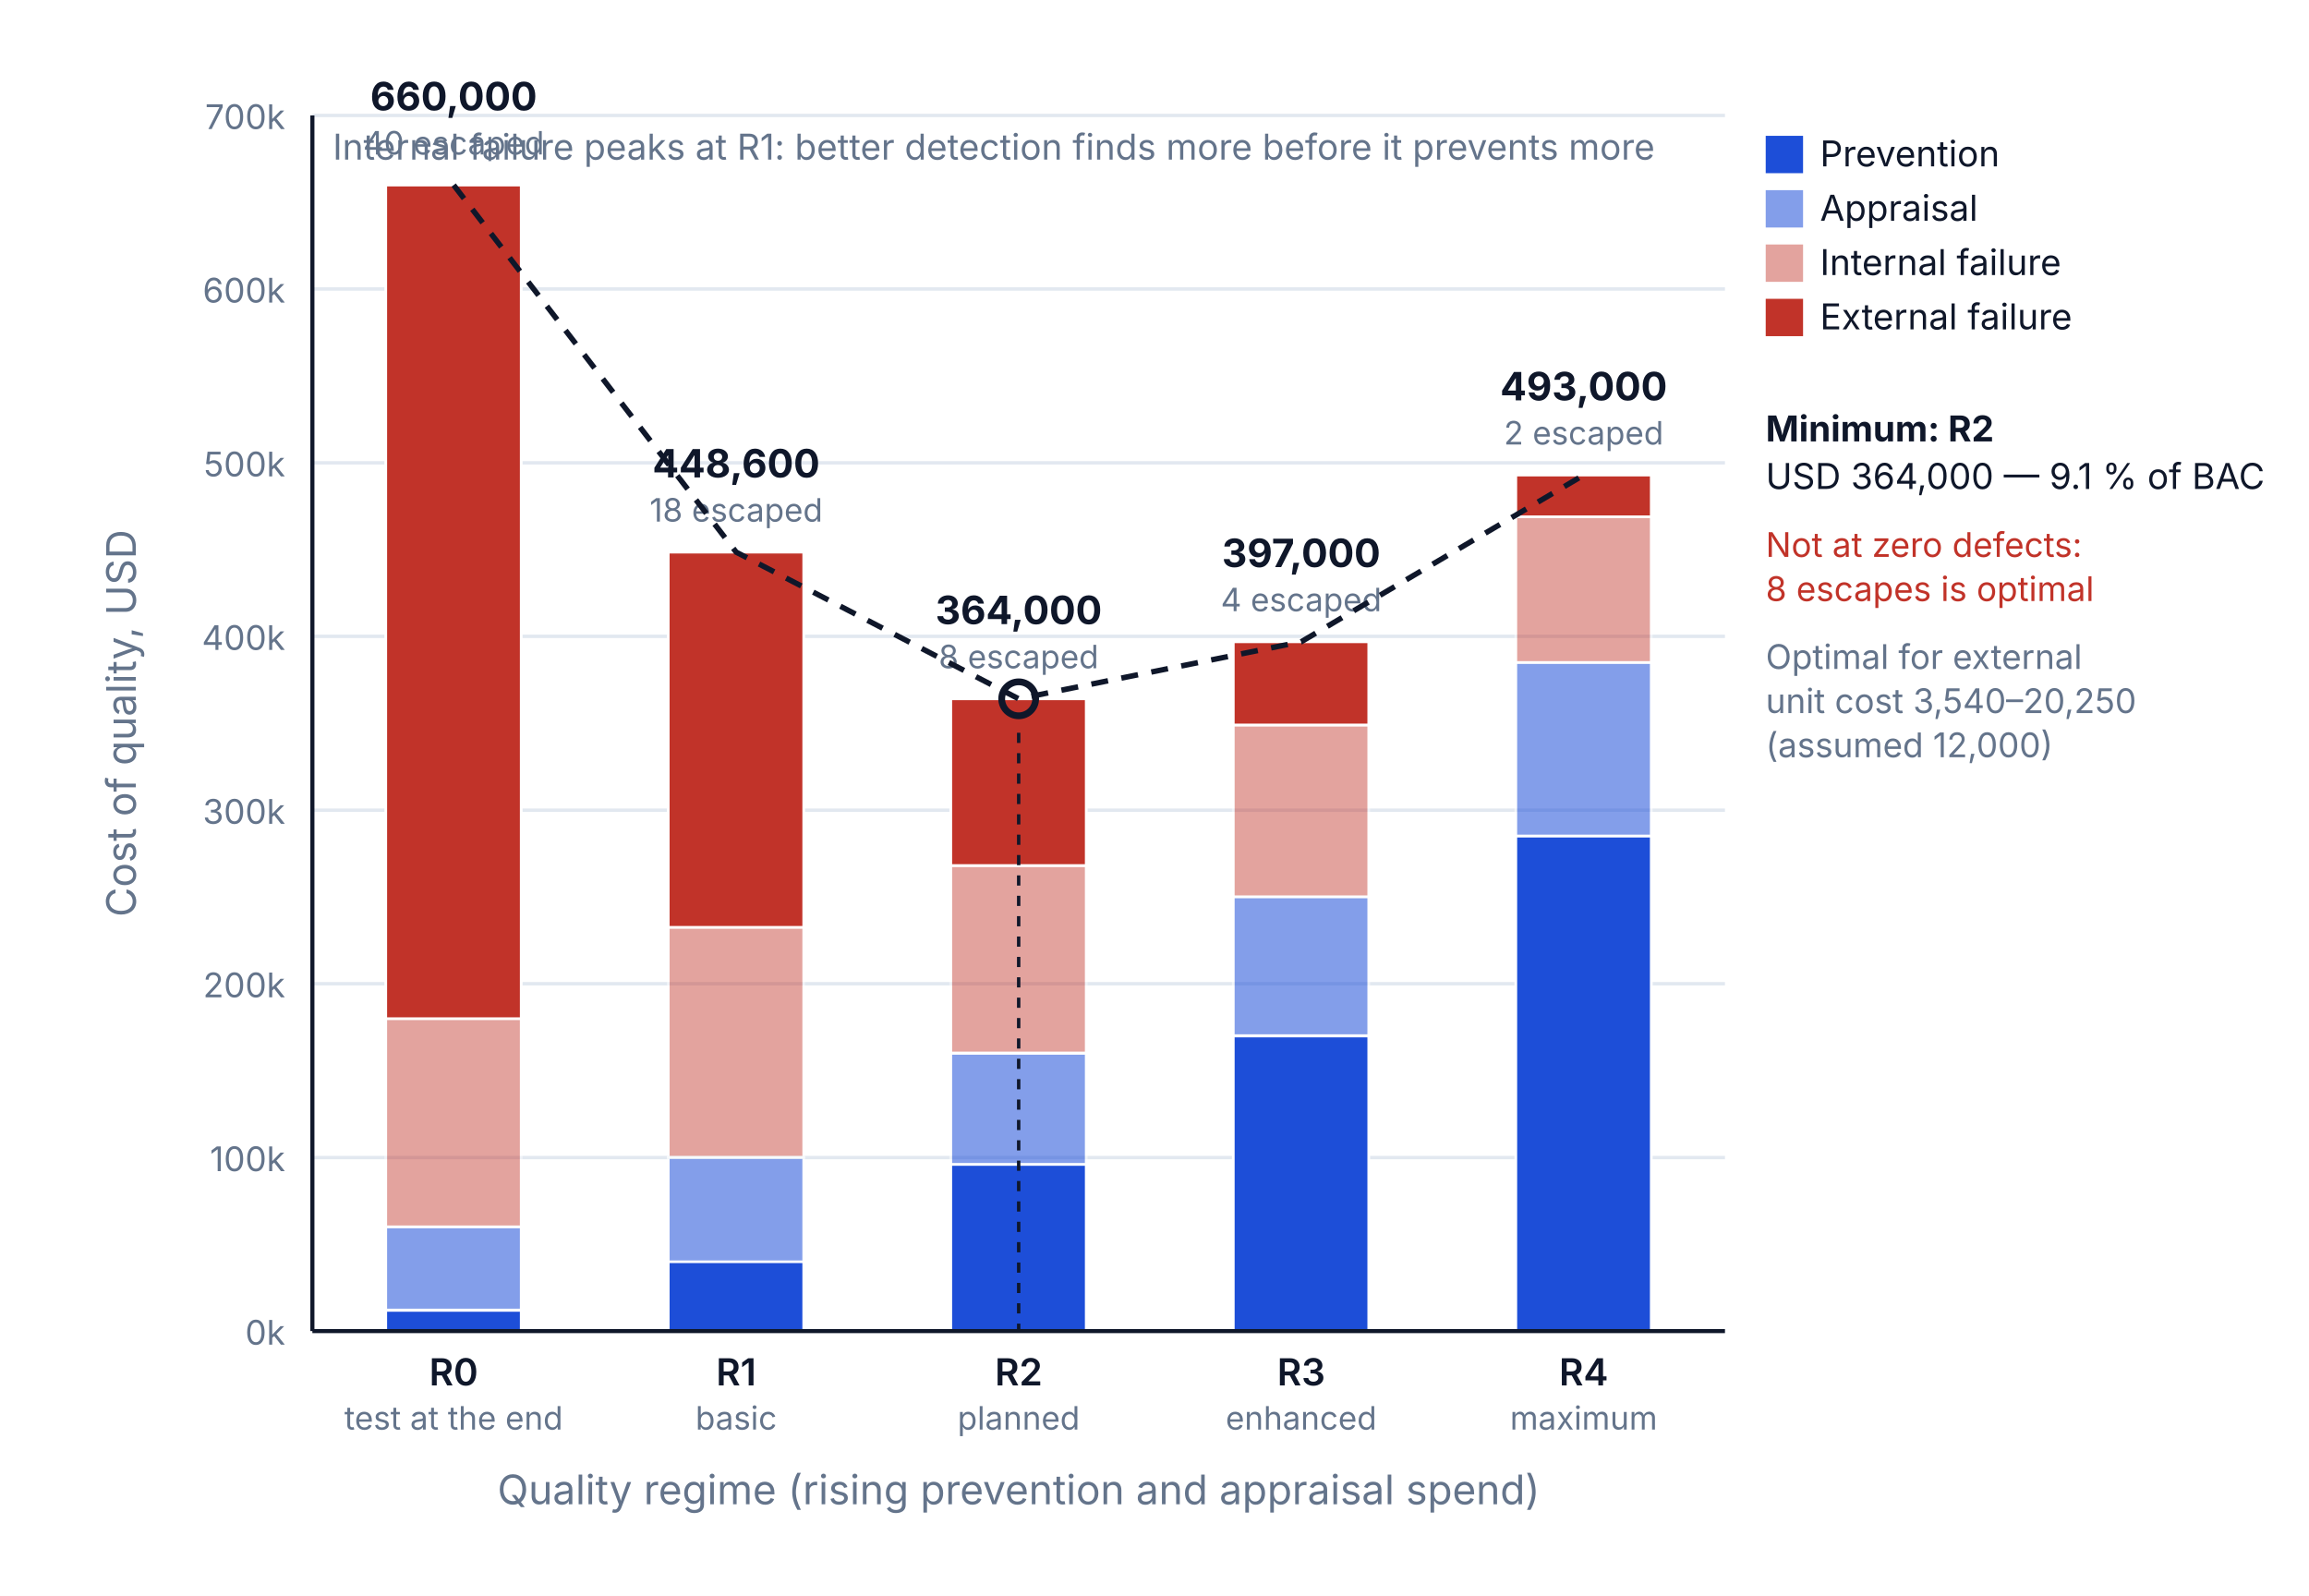
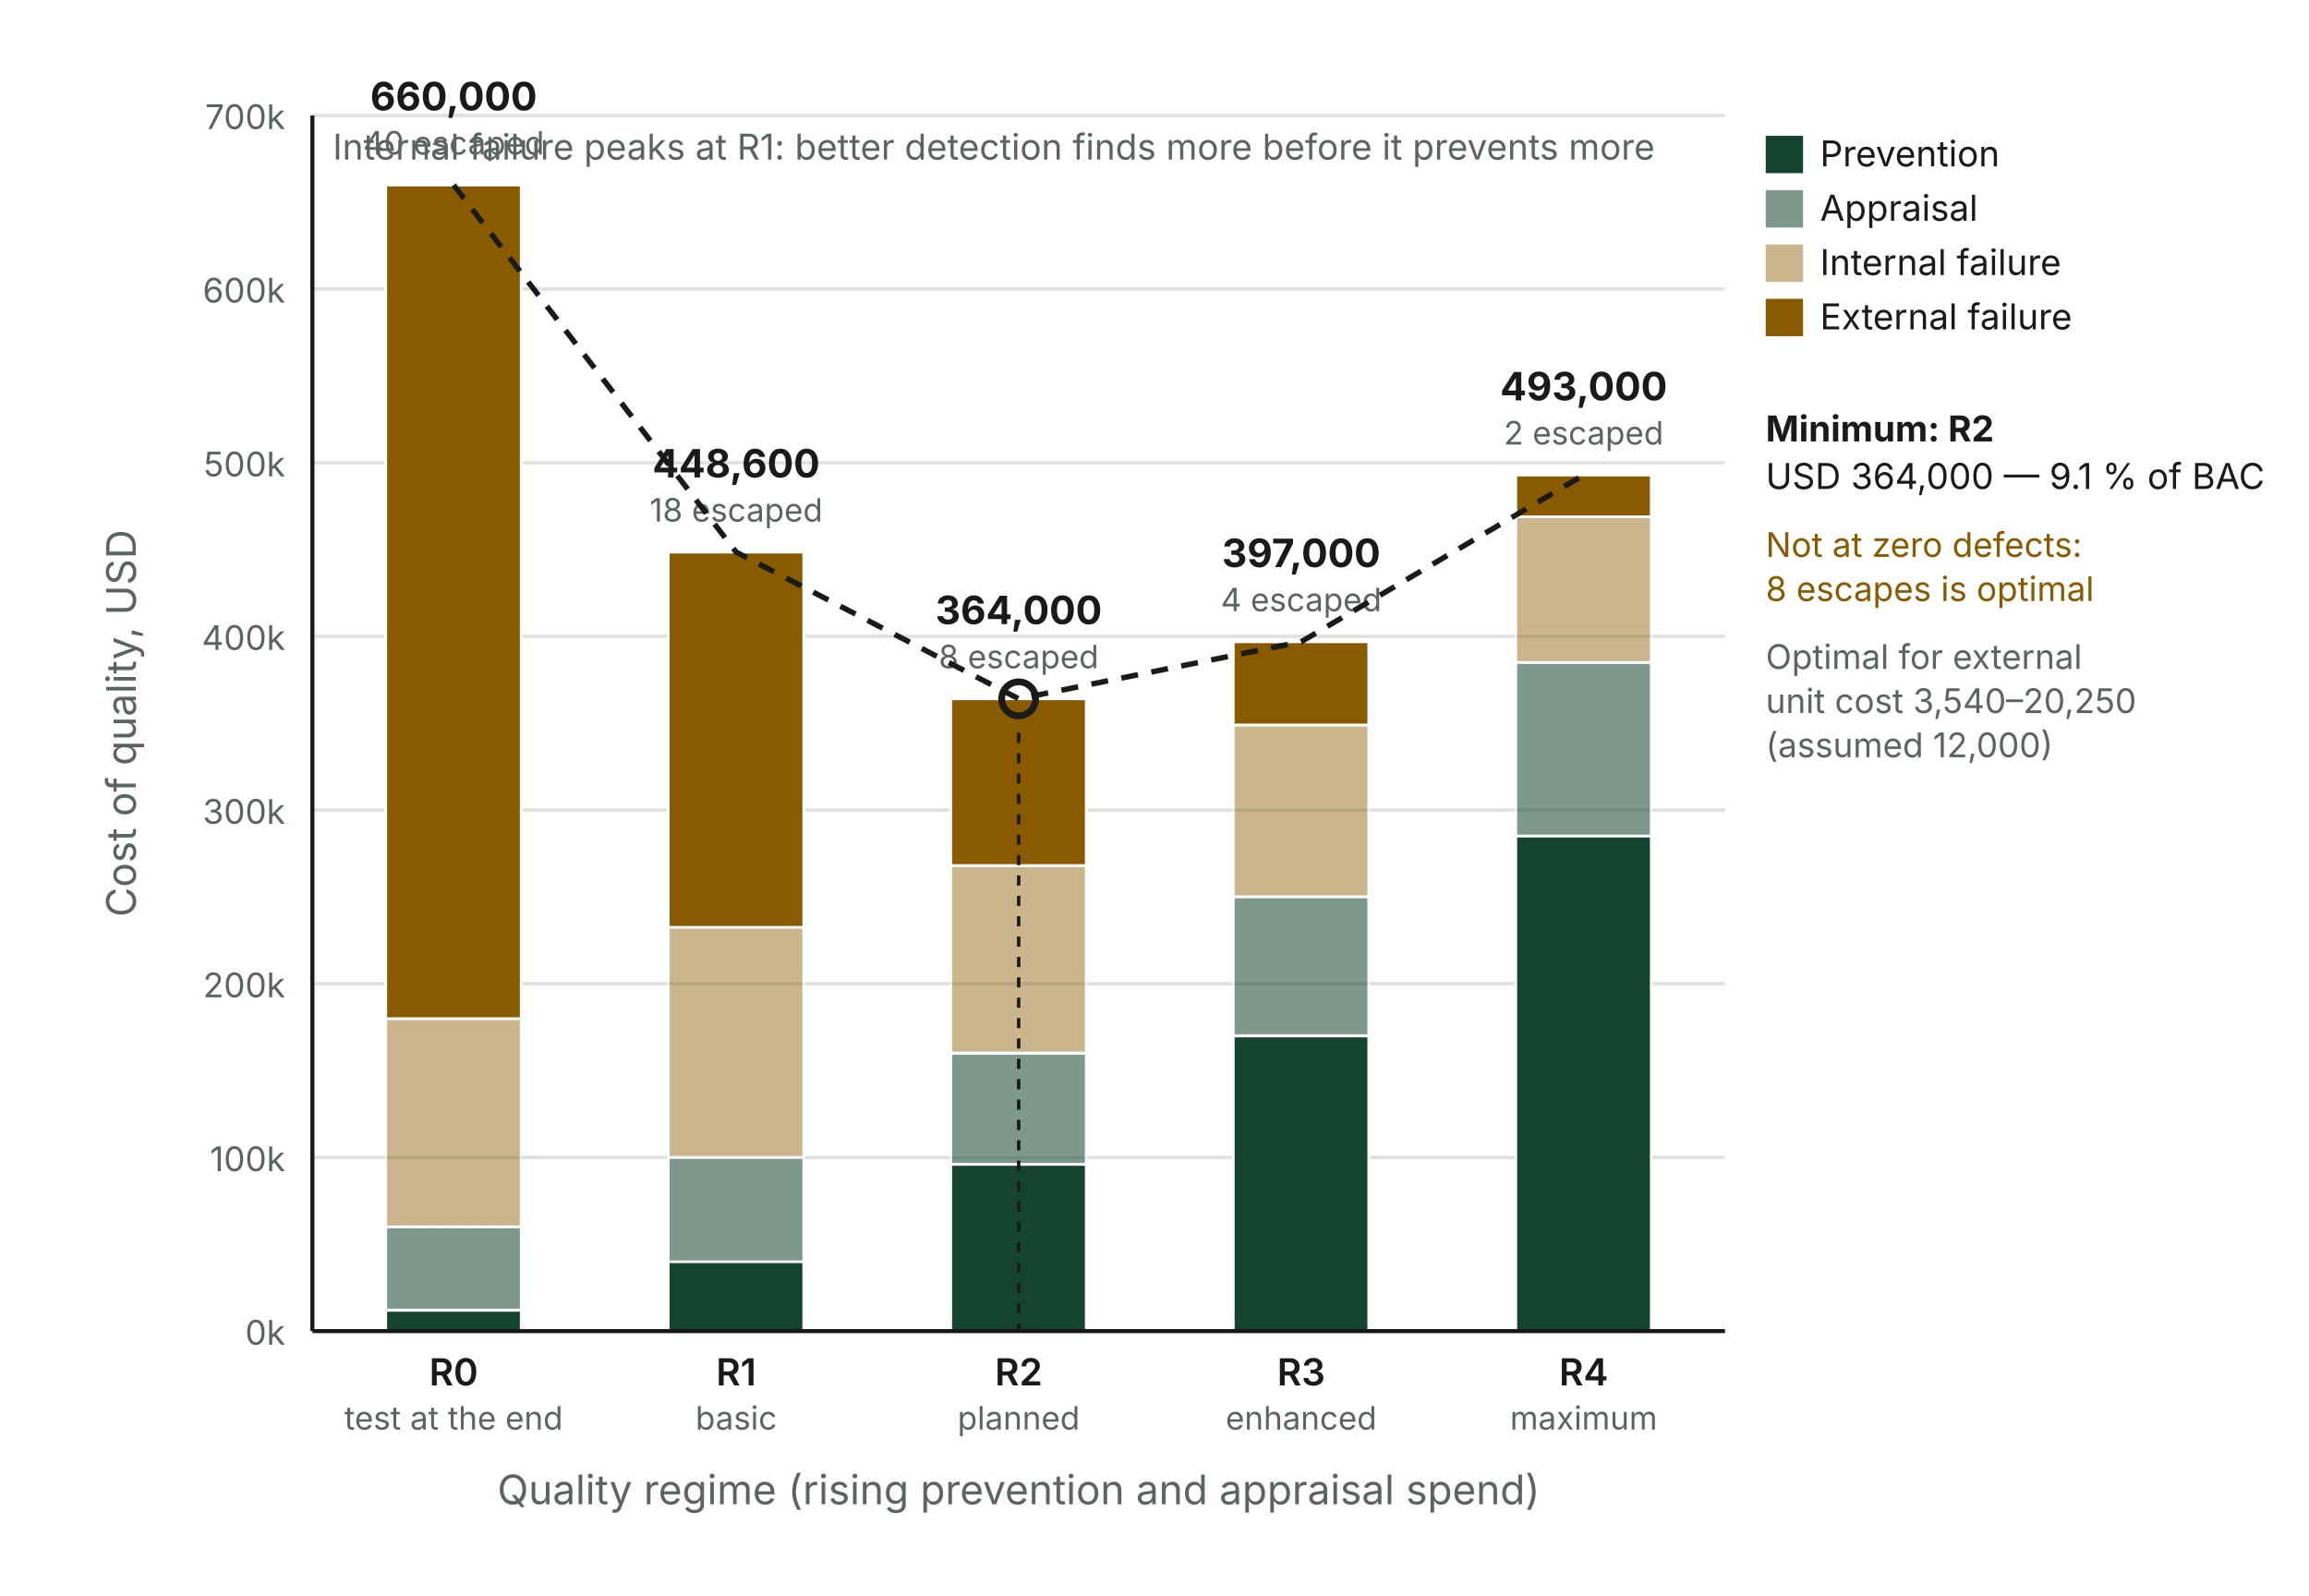
<svg xmlns="http://www.w3.org/2000/svg" viewBox="0 0 680 470" font-family="Inter, Helvetica, Arial, sans-serif">
  <rect width="680" height="470" fill="white" />
-   <line x1="92" y1="392.0" x2="508" y2="392.0" stroke="#E2E8F0" />
-   <text x="84" y="396.0" font-size="10" fill="#64748B" text-anchor="end">0k</text>
-   <line x1="92" y1="340.9" x2="508" y2="340.9" stroke="#E2E8F0" />
-   <text x="84" y="344.9" font-size="10" fill="#64748B" text-anchor="end">100k</text>
-   <line x1="92" y1="289.7" x2="508" y2="289.7" stroke="#E2E8F0" />
-   <text x="84" y="293.7" font-size="10" fill="#64748B" text-anchor="end">200k</text>
-   <line x1="92" y1="238.6" x2="508" y2="238.6" stroke="#E2E8F0" />
-   <text x="84" y="242.6" font-size="10" fill="#64748B" text-anchor="end">300k</text>
-   <line x1="92" y1="187.4" x2="508" y2="187.4" stroke="#E2E8F0" />
-   <text x="84" y="191.4" font-size="10" fill="#64748B" text-anchor="end">400k</text>
-   <line x1="92" y1="136.3" x2="508" y2="136.3" stroke="#E2E8F0" />
-   <text x="84" y="140.3" font-size="10" fill="#64748B" text-anchor="end">500k</text>
-   <line x1="92" y1="85.1" x2="508" y2="85.1" stroke="#E2E8F0" />
-   <text x="84" y="89.1" font-size="10" fill="#64748B" text-anchor="end">600k</text>
-   <line x1="92" y1="34.0" x2="508" y2="34.0" stroke="#E2E8F0" />
-   <text x="84" y="38.0" font-size="10" fill="#64748B" text-anchor="end">700k</text>
-   <rect x="113.6" y="385.9" width="39.9" height="6.1" fill="#1D4ED8" opacity="1" stroke="white" stroke-width="0.8" />
-   <rect x="113.6" y="361.3" width="39.9" height="24.5" fill="#1D4ED8" opacity="0.55" stroke="white" stroke-width="0.8" />
-   <rect x="113.6" y="299.9" width="39.9" height="61.4" fill="#C13329" opacity="0.45" stroke="white" stroke-width="0.8" />
-   <rect x="113.6" y="54.5" width="39.9" height="245.5" fill="#C13329" opacity="1" stroke="white" stroke-width="0.8" />
-   <text x="133.6" y="32.5" font-size="11.5" fill="#0F172A" text-anchor="middle" font-weight="700">660,000</text>
-   <text x="133.6" y="45.5" font-size="9.5" fill="#64748B" text-anchor="middle">40 escaped</text>
-   <text x="133.6" y="408.0" font-size="11" fill="#0F172A" text-anchor="middle" font-weight="600">R0</text>
-   <text x="133.6" y="421.0" font-size="9.5" fill="#64748B" text-anchor="middle">test at the end</text>
-   <rect x="196.8" y="371.5" width="39.9" height="20.5" fill="#1D4ED8" opacity="1" stroke="white" stroke-width="0.8" />
-   <rect x="196.8" y="340.9" width="39.9" height="30.7" fill="#1D4ED8" opacity="0.55" stroke="white" stroke-width="0.8" />
-   <rect x="196.8" y="273.0" width="39.9" height="67.8" fill="#C13329" opacity="0.45" stroke="white" stroke-width="0.8" />
-   <rect x="196.8" y="162.6" width="39.9" height="110.5" fill="#C13329" opacity="1" stroke="white" stroke-width="0.8" />
-   <text x="216.8" y="140.6" font-size="11.5" fill="#0F172A" text-anchor="middle" font-weight="700">448,600</text>
-   <text x="216.8" y="153.6" font-size="9.5" fill="#64748B" text-anchor="middle">18 escaped</text>
-   <text x="216.8" y="408.0" font-size="11" fill="#0F172A" text-anchor="middle" font-weight="600">R1</text>
-   <text x="216.8" y="421.0" font-size="9.5" fill="#64748B" text-anchor="middle">basic</text>
-   <rect x="280.0" y="342.9" width="39.9" height="49.1" fill="#1D4ED8" opacity="1" stroke="white" stroke-width="0.8" />
-   <rect x="280.0" y="310.2" width="39.9" height="32.7" fill="#1D4ED8" opacity="0.55" stroke="white" stroke-width="0.8" />
-   <rect x="280.0" y="254.9" width="39.9" height="55.2" fill="#C13329" opacity="0.45" stroke="white" stroke-width="0.8" />
-   <rect x="280.0" y="205.8" width="39.9" height="49.1" fill="#C13329" opacity="1" stroke="white" stroke-width="0.8" />
-   <text x="300.0" y="183.8" font-size="11.5" fill="#0F172A" text-anchor="middle" font-weight="700">364,000</text>
-   <text x="300.0" y="196.8" font-size="9.5" fill="#64748B" text-anchor="middle">8 escaped</text>
-   <text x="300.0" y="408.0" font-size="11" fill="#0F172A" text-anchor="middle" font-weight="600">R2</text>
-   <text x="300.0" y="421.0" font-size="9.5" fill="#64748B" text-anchor="middle">planned</text>
-   <rect x="363.2" y="305.1" width="39.9" height="86.9" fill="#1D4ED8" opacity="1" stroke="white" stroke-width="0.8" />
-   <rect x="363.2" y="264.1" width="39.9" height="40.9" fill="#1D4ED8" opacity="0.55" stroke="white" stroke-width="0.8" />
-   <rect x="363.2" y="213.5" width="39.9" height="50.6" fill="#C13329" opacity="0.45" stroke="white" stroke-width="0.8" />
-   <rect x="363.2" y="189.0" width="39.9" height="24.5" fill="#C13329" opacity="1" stroke="white" stroke-width="0.8" />
-   <text x="383.2" y="167.0" font-size="11.5" fill="#0F172A" text-anchor="middle" font-weight="700">397,000</text>
-   <text x="383.2" y="180.0" font-size="9.5" fill="#64748B" text-anchor="middle">4 escaped</text>
-   <text x="383.2" y="408.0" font-size="11" fill="#0F172A" text-anchor="middle" font-weight="600">R3</text>
-   <text x="383.2" y="421.0" font-size="9.5" fill="#64748B" text-anchor="middle">enhanced</text>
-   <rect x="446.4" y="246.2" width="39.9" height="145.8" fill="#1D4ED8" opacity="1" stroke="white" stroke-width="0.8" />
-   <rect x="446.4" y="195.1" width="39.9" height="51.1" fill="#1D4ED8" opacity="0.55" stroke="white" stroke-width="0.8" />
-   <rect x="446.4" y="152.1" width="39.9" height="43.0" fill="#C13329" opacity="0.45" stroke="white" stroke-width="0.8" />
-   <rect x="446.4" y="139.9" width="39.9" height="12.3" fill="#C13329" opacity="1" stroke="white" stroke-width="0.8" />
-   <text x="466.4" y="117.9" font-size="11.5" fill="#0F172A" text-anchor="middle" font-weight="700">493,000</text>
-   <text x="466.4" y="130.9" font-size="9.5" fill="#64748B" text-anchor="middle">2 escaped</text>
-   <text x="466.4" y="408.0" font-size="11" fill="#0F172A" text-anchor="middle" font-weight="600">R4</text>
-   <text x="466.4" y="421.0" font-size="9.5" fill="#64748B" text-anchor="middle">maximum</text>
-   <polyline points="133.6,54.5 216.8,162.6 300.0,205.8 383.2,189.0 466.4,139.9" fill="none" stroke="#0F172A" stroke-width="1.6" stroke-dasharray="5 4" />
-   <circle cx="300.0" cy="205.8" r="5" fill="none" stroke="#0F172A" stroke-width="2" />
-   <line x1="300.0" y1="215.8" x2="300.0" y2="392.0" stroke="#0F172A" stroke-width="1" stroke-dasharray="3 3" />
-   <rect x="520" y="40" width="11" height="11" fill="#1D4ED8" opacity="1" />
-   <text x="536" y="49" font-size="10.5" fill="#0F172A">Prevention</text>
-   <rect x="520" y="56" width="11" height="11" fill="#1D4ED8" opacity="0.55" />
-   <text x="536" y="65" font-size="10.5" fill="#0F172A">Appraisal</text>
-   <rect x="520" y="72" width="11" height="11" fill="#C13329" opacity="0.45" />
-   <text x="536" y="81" font-size="10.5" fill="#0F172A">Internal failure</text>
-   <rect x="520" y="88" width="11" height="11" fill="#C13329" opacity="1" />
-   <text x="536" y="97" font-size="10.5" fill="#0F172A">External failure</text>
-   <text x="520" y="130" font-size="10.5" fill="#0F172A" font-weight="700">Minimum: R2</text>
-   <text x="520" y="144" font-size="10.5" fill="#0F172A">USD 364,000 — 9.1 % of BAC</text>
-   <text x="520" y="164" font-size="10" fill="#C13329">Not at zero defects:</text>
-   <text x="520" y="177" font-size="10" fill="#C13329">8 escapes is optimal</text>
-   <text x="520" y="197" font-size="10" fill="#64748B">Optimal for external</text>
-   <text x="520" y="210" font-size="10" fill="#64748B">unit cost 3,540–20,250</text>
-   <text x="520" y="223" font-size="10" fill="#64748B">(assumed 12,000)</text>
-   <text x="98" y="47" font-size="10.5" fill="#64748B">Internal failure peaks at R1: better detection finds more before it prevents more</text>
-   <line x1="92" y1="392" x2="508" y2="392" stroke="#0F172A" stroke-width="1.2" />
-   <line x1="92" y1="34" x2="92" y2="392" stroke="#0F172A" stroke-width="1.2" />
-   <text x="300.0" y="426" font-size="12" fill="#64748B" text-anchor="middle" />
-   <text x="40" y="213.0" font-size="12" fill="#64748B" text-anchor="middle" transform="rotate(-90 40 213.0)">Cost of quality, USD</text>
-   <text x="300.0" y="443.0" font-size="12" fill="#64748B" text-anchor="middle">Quality regime (rising prevention and appraisal spend)</text>
+   <line x1="92" y1="392.0" x2="508" y2="392.0" stroke="#DCE3DE" />
+   <text x="84" y="396.0" font-size="10" fill="#5A6560" text-anchor="end">0k</text>
+   <line x1="92" y1="340.9" x2="508" y2="340.9" stroke="#DCE3DE" />
+   <text x="84" y="344.9" font-size="10" fill="#5A6560" text-anchor="end">100k</text>
+   <line x1="92" y1="289.7" x2="508" y2="289.7" stroke="#DCE3DE" />
+   <text x="84" y="293.7" font-size="10" fill="#5A6560" text-anchor="end">200k</text>
+   <line x1="92" y1="238.6" x2="508" y2="238.6" stroke="#DCE3DE" />
+   <text x="84" y="242.6" font-size="10" fill="#5A6560" text-anchor="end">300k</text>
+   <line x1="92" y1="187.4" x2="508" y2="187.4" stroke="#DCE3DE" />
+   <text x="84" y="191.4" font-size="10" fill="#5A6560" text-anchor="end">400k</text>
+   <line x1="92" y1="136.3" x2="508" y2="136.3" stroke="#DCE3DE" />
+   <text x="84" y="140.3" font-size="10" fill="#5A6560" text-anchor="end">500k</text>
+   <line x1="92" y1="85.1" x2="508" y2="85.1" stroke="#DCE3DE" />
+   <text x="84" y="89.1" font-size="10" fill="#5A6560" text-anchor="end">600k</text>
+   <line x1="92" y1="34.0" x2="508" y2="34.0" stroke="#DCE3DE" />
+   <text x="84" y="38.0" font-size="10" fill="#5A6560" text-anchor="end">700k</text>
+   <rect x="113.6" y="385.9" width="39.9" height="6.1" fill="#14432E" opacity="1" stroke="white" stroke-width="0.8" />
+   <rect x="113.6" y="361.3" width="39.9" height="24.5" fill="#14432E" opacity="0.55" stroke="white" stroke-width="0.8" />
+   <rect x="113.6" y="299.9" width="39.9" height="61.4" fill="#8A5A00" opacity="0.45" stroke="white" stroke-width="0.8" />
+   <rect x="113.6" y="54.5" width="39.9" height="245.5" fill="#8A5A00" opacity="1" stroke="white" stroke-width="0.8" />
+   <text x="133.6" y="32.5" font-size="11.5" fill="#1A1A1A" text-anchor="middle" font-weight="700">660,000</text>
+   <text x="133.6" y="45.5" font-size="9.5" fill="#5A6560" text-anchor="middle">40 escaped</text>
+   <text x="133.6" y="408.0" font-size="11" fill="#1A1A1A" text-anchor="middle" font-weight="600">R0</text>
+   <text x="133.6" y="421.0" font-size="9.5" fill="#5A6560" text-anchor="middle">test at the end</text>
+   <rect x="196.8" y="371.5" width="39.9" height="20.5" fill="#14432E" opacity="1" stroke="white" stroke-width="0.8" />
+   <rect x="196.8" y="340.9" width="39.9" height="30.7" fill="#14432E" opacity="0.55" stroke="white" stroke-width="0.8" />
+   <rect x="196.8" y="273.0" width="39.9" height="67.8" fill="#8A5A00" opacity="0.45" stroke="white" stroke-width="0.8" />
+   <rect x="196.8" y="162.6" width="39.9" height="110.5" fill="#8A5A00" opacity="1" stroke="white" stroke-width="0.8" />
+   <text x="216.8" y="140.6" font-size="11.5" fill="#1A1A1A" text-anchor="middle" font-weight="700">448,600</text>
+   <text x="216.8" y="153.6" font-size="9.5" fill="#5A6560" text-anchor="middle">18 escaped</text>
+   <text x="216.8" y="408.0" font-size="11" fill="#1A1A1A" text-anchor="middle" font-weight="600">R1</text>
+   <text x="216.8" y="421.0" font-size="9.5" fill="#5A6560" text-anchor="middle">basic</text>
+   <rect x="280.0" y="342.9" width="39.9" height="49.1" fill="#14432E" opacity="1" stroke="white" stroke-width="0.8" />
+   <rect x="280.0" y="310.2" width="39.9" height="32.7" fill="#14432E" opacity="0.55" stroke="white" stroke-width="0.8" />
+   <rect x="280.0" y="254.9" width="39.9" height="55.2" fill="#8A5A00" opacity="0.45" stroke="white" stroke-width="0.8" />
+   <rect x="280.0" y="205.8" width="39.9" height="49.1" fill="#8A5A00" opacity="1" stroke="white" stroke-width="0.8" />
+   <text x="300.0" y="183.8" font-size="11.5" fill="#1A1A1A" text-anchor="middle" font-weight="700">364,000</text>
+   <text x="300.0" y="196.8" font-size="9.5" fill="#5A6560" text-anchor="middle">8 escaped</text>
+   <text x="300.0" y="408.0" font-size="11" fill="#1A1A1A" text-anchor="middle" font-weight="600">R2</text>
+   <text x="300.0" y="421.0" font-size="9.5" fill="#5A6560" text-anchor="middle">planned</text>
+   <rect x="363.2" y="305.1" width="39.9" height="86.9" fill="#14432E" opacity="1" stroke="white" stroke-width="0.8" />
+   <rect x="363.2" y="264.1" width="39.9" height="40.9" fill="#14432E" opacity="0.55" stroke="white" stroke-width="0.8" />
+   <rect x="363.2" y="213.5" width="39.9" height="50.6" fill="#8A5A00" opacity="0.45" stroke="white" stroke-width="0.8" />
+   <rect x="363.2" y="189.0" width="39.9" height="24.5" fill="#8A5A00" opacity="1" stroke="white" stroke-width="0.8" />
+   <text x="383.2" y="167.0" font-size="11.5" fill="#1A1A1A" text-anchor="middle" font-weight="700">397,000</text>
+   <text x="383.2" y="180.0" font-size="9.5" fill="#5A6560" text-anchor="middle">4 escaped</text>
+   <text x="383.2" y="408.0" font-size="11" fill="#1A1A1A" text-anchor="middle" font-weight="600">R3</text>
+   <text x="383.2" y="421.0" font-size="9.5" fill="#5A6560" text-anchor="middle">enhanced</text>
+   <rect x="446.4" y="246.2" width="39.9" height="145.8" fill="#14432E" opacity="1" stroke="white" stroke-width="0.8" />
+   <rect x="446.4" y="195.1" width="39.9" height="51.1" fill="#14432E" opacity="0.55" stroke="white" stroke-width="0.8" />
+   <rect x="446.4" y="152.1" width="39.9" height="43.0" fill="#8A5A00" opacity="0.45" stroke="white" stroke-width="0.8" />
+   <rect x="446.4" y="139.9" width="39.9" height="12.3" fill="#8A5A00" opacity="1" stroke="white" stroke-width="0.8" />
+   <text x="466.4" y="117.9" font-size="11.5" fill="#1A1A1A" text-anchor="middle" font-weight="700">493,000</text>
+   <text x="466.4" y="130.9" font-size="9.5" fill="#5A6560" text-anchor="middle">2 escaped</text>
+   <text x="466.4" y="408.0" font-size="11" fill="#1A1A1A" text-anchor="middle" font-weight="600">R4</text>
+   <text x="466.4" y="421.0" font-size="9.5" fill="#5A6560" text-anchor="middle">maximum</text>
+   <polyline points="133.6,54.5 216.8,162.6 300.0,205.8 383.2,189.0 466.4,139.9" fill="none" stroke="#1A1A1A" stroke-width="1.6" stroke-dasharray="5 4" />
+   <circle cx="300.0" cy="205.8" r="5" fill="none" stroke="#1A1A1A" stroke-width="2" />
+   <line x1="300.0" y1="215.8" x2="300.0" y2="392.0" stroke="#1A1A1A" stroke-width="1" stroke-dasharray="3 3" />
+   <rect x="520" y="40" width="11" height="11" fill="#14432E" opacity="1" />
+   <text x="536" y="49" font-size="10.5" fill="#1A1A1A">Prevention</text>
+   <rect x="520" y="56" width="11" height="11" fill="#14432E" opacity="0.55" />
+   <text x="536" y="65" font-size="10.5" fill="#1A1A1A">Appraisal</text>
+   <rect x="520" y="72" width="11" height="11" fill="#8A5A00" opacity="0.45" />
+   <text x="536" y="81" font-size="10.5" fill="#1A1A1A">Internal failure</text>
+   <rect x="520" y="88" width="11" height="11" fill="#8A5A00" opacity="1" />
+   <text x="536" y="97" font-size="10.5" fill="#1A1A1A">External failure</text>
+   <text x="520" y="130" font-size="10.5" fill="#1A1A1A" font-weight="700">Minimum: R2</text>
+   <text x="520" y="144" font-size="10.5" fill="#1A1A1A">USD 364,000 — 9.1 % of BAC</text>
+   <text x="520" y="164" font-size="10" fill="#8A5A00">Not at zero defects:</text>
+   <text x="520" y="177" font-size="10" fill="#8A5A00">8 escapes is optimal</text>
+   <text x="520" y="197" font-size="10" fill="#5A6560">Optimal for external</text>
+   <text x="520" y="210" font-size="10" fill="#5A6560">unit cost 3,540–20,250</text>
+   <text x="520" y="223" font-size="10" fill="#5A6560">(assumed 12,000)</text>
+   <text x="98" y="47" font-size="10.5" fill="#5A6560">Internal failure peaks at R1: better detection finds more before it prevents more</text>
+   <line x1="92" y1="392" x2="508" y2="392" stroke="#1A1A1A" stroke-width="1.2" />
+   <line x1="92" y1="34" x2="92" y2="392" stroke="#1A1A1A" stroke-width="1.2" />
+   <text x="300.0" y="426" font-size="12" fill="#5A6560" text-anchor="middle" />
+   <text x="40" y="213.0" font-size="12" fill="#5A6560" text-anchor="middle" transform="rotate(-90 40 213.0)">Cost of quality, USD</text>
+   <text x="300.0" y="443.0" font-size="12" fill="#5A6560" text-anchor="middle">Quality regime (rising prevention and appraisal spend)</text>
</svg>
